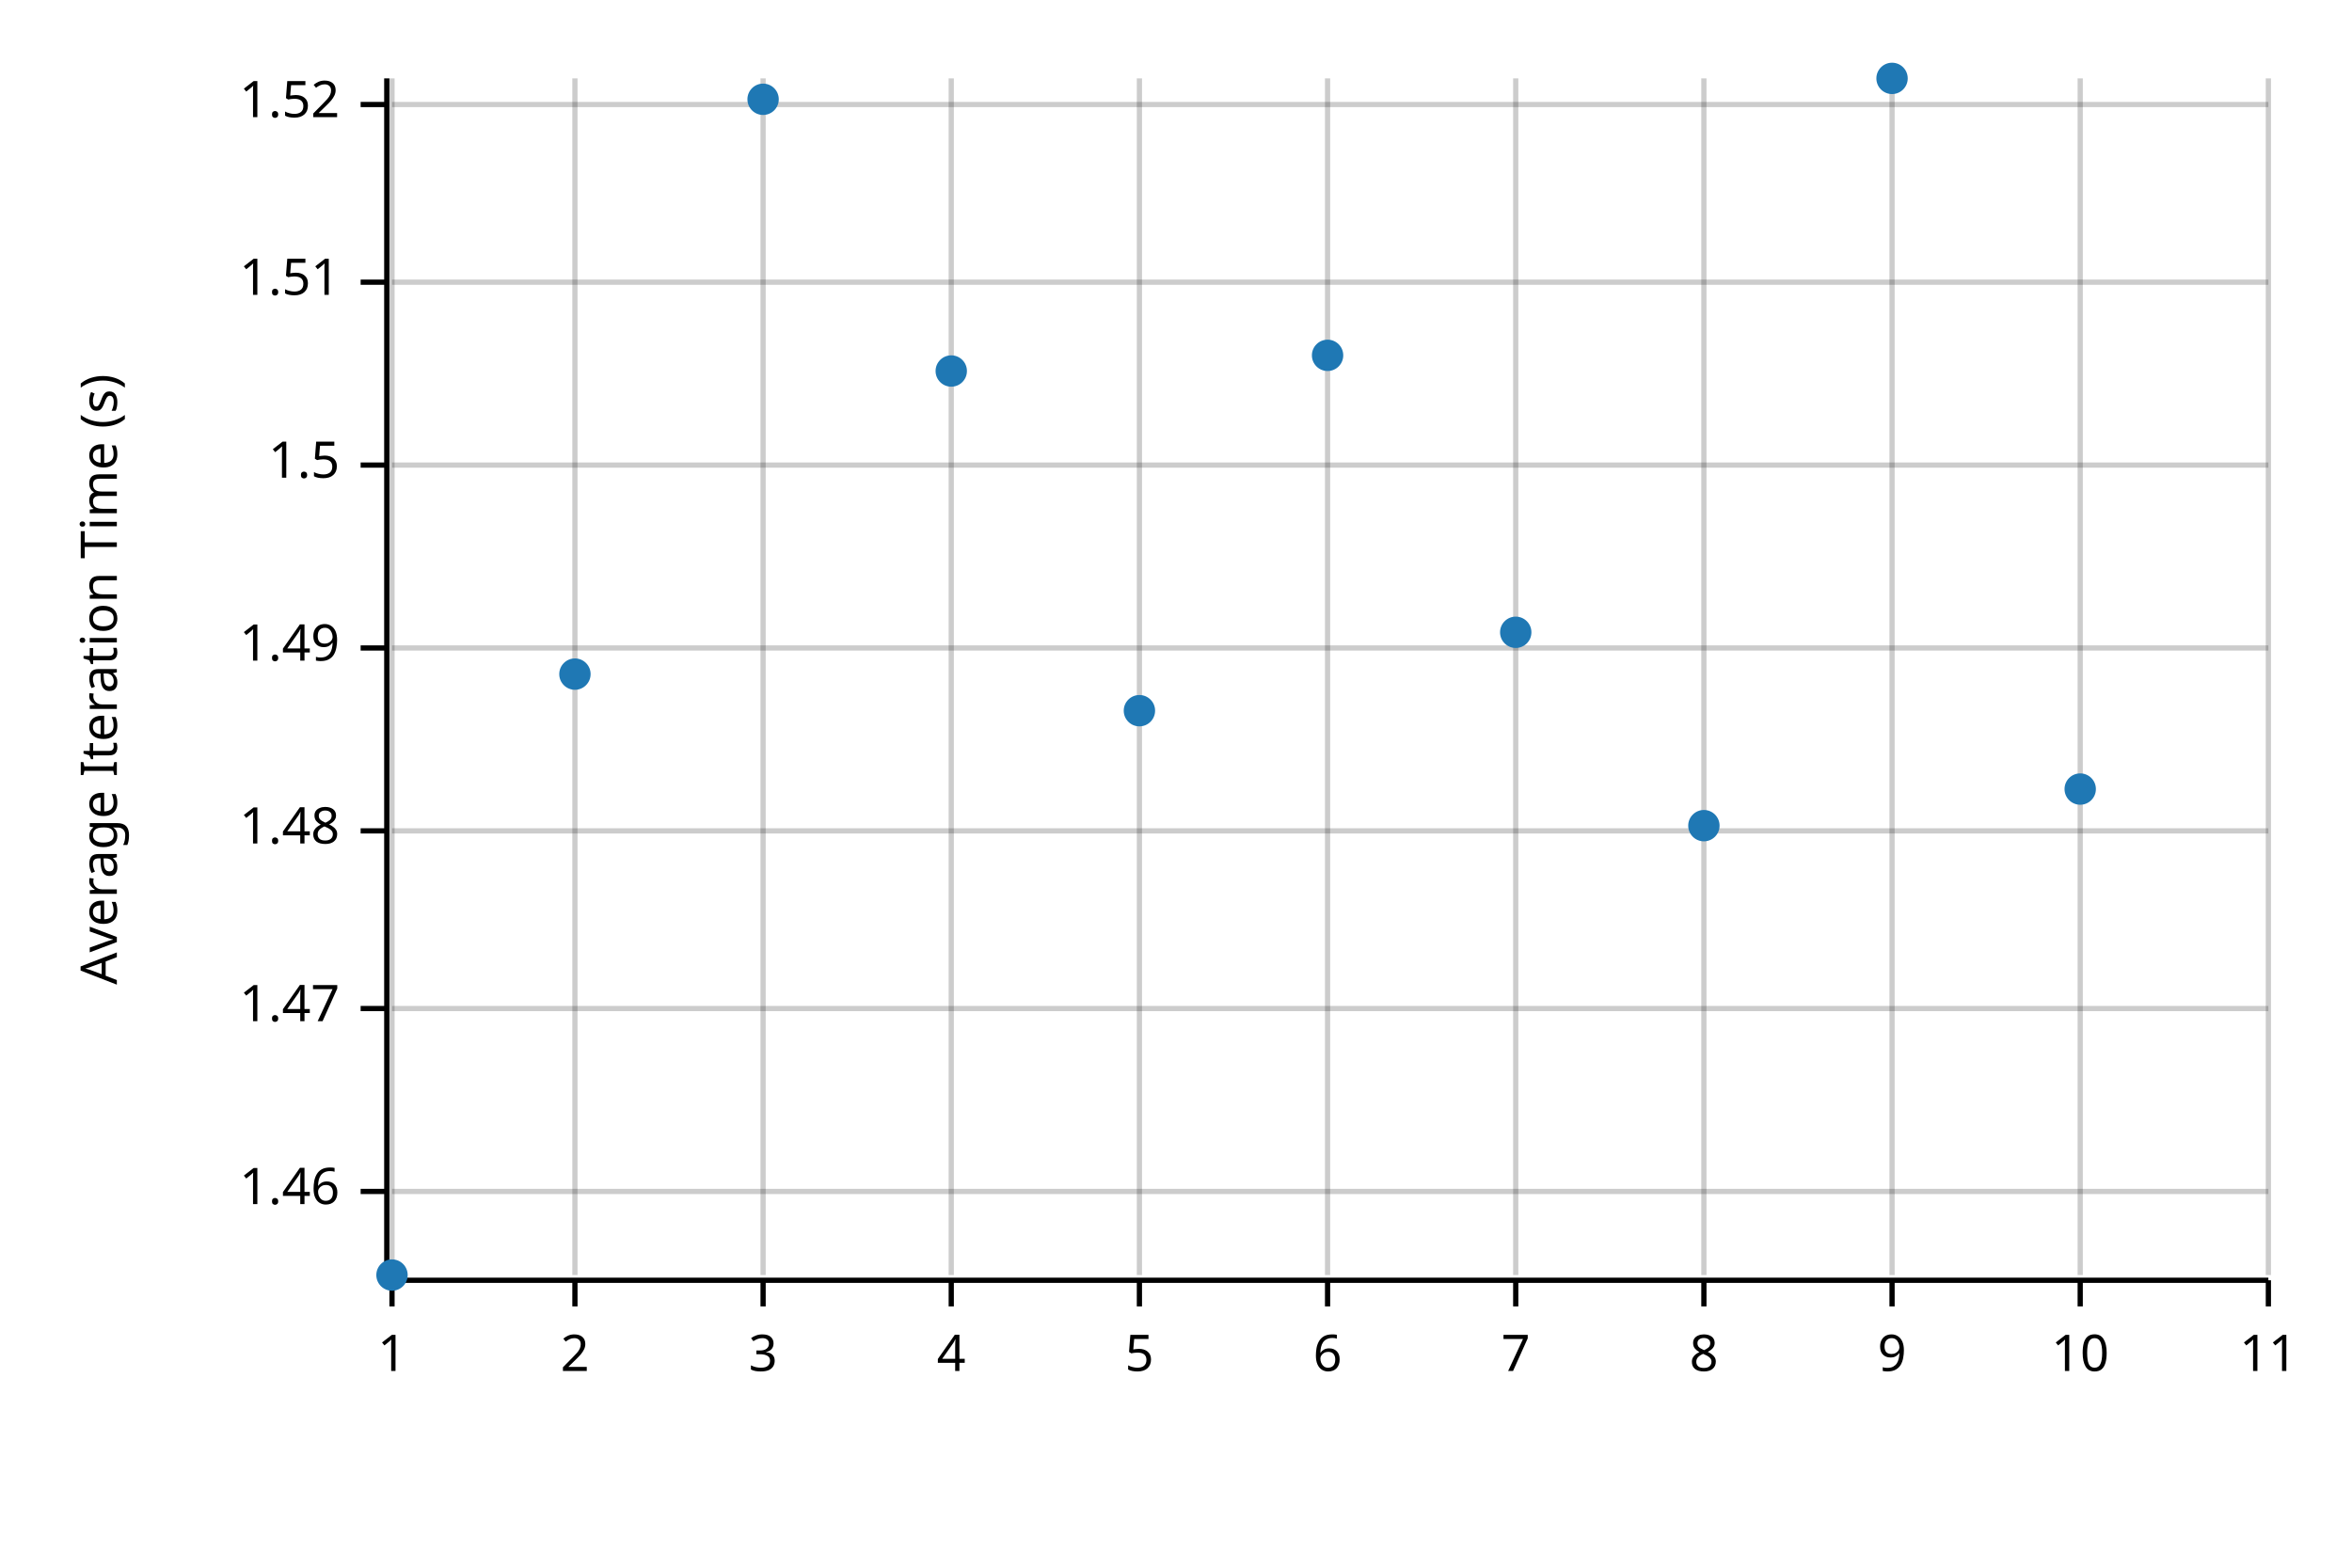
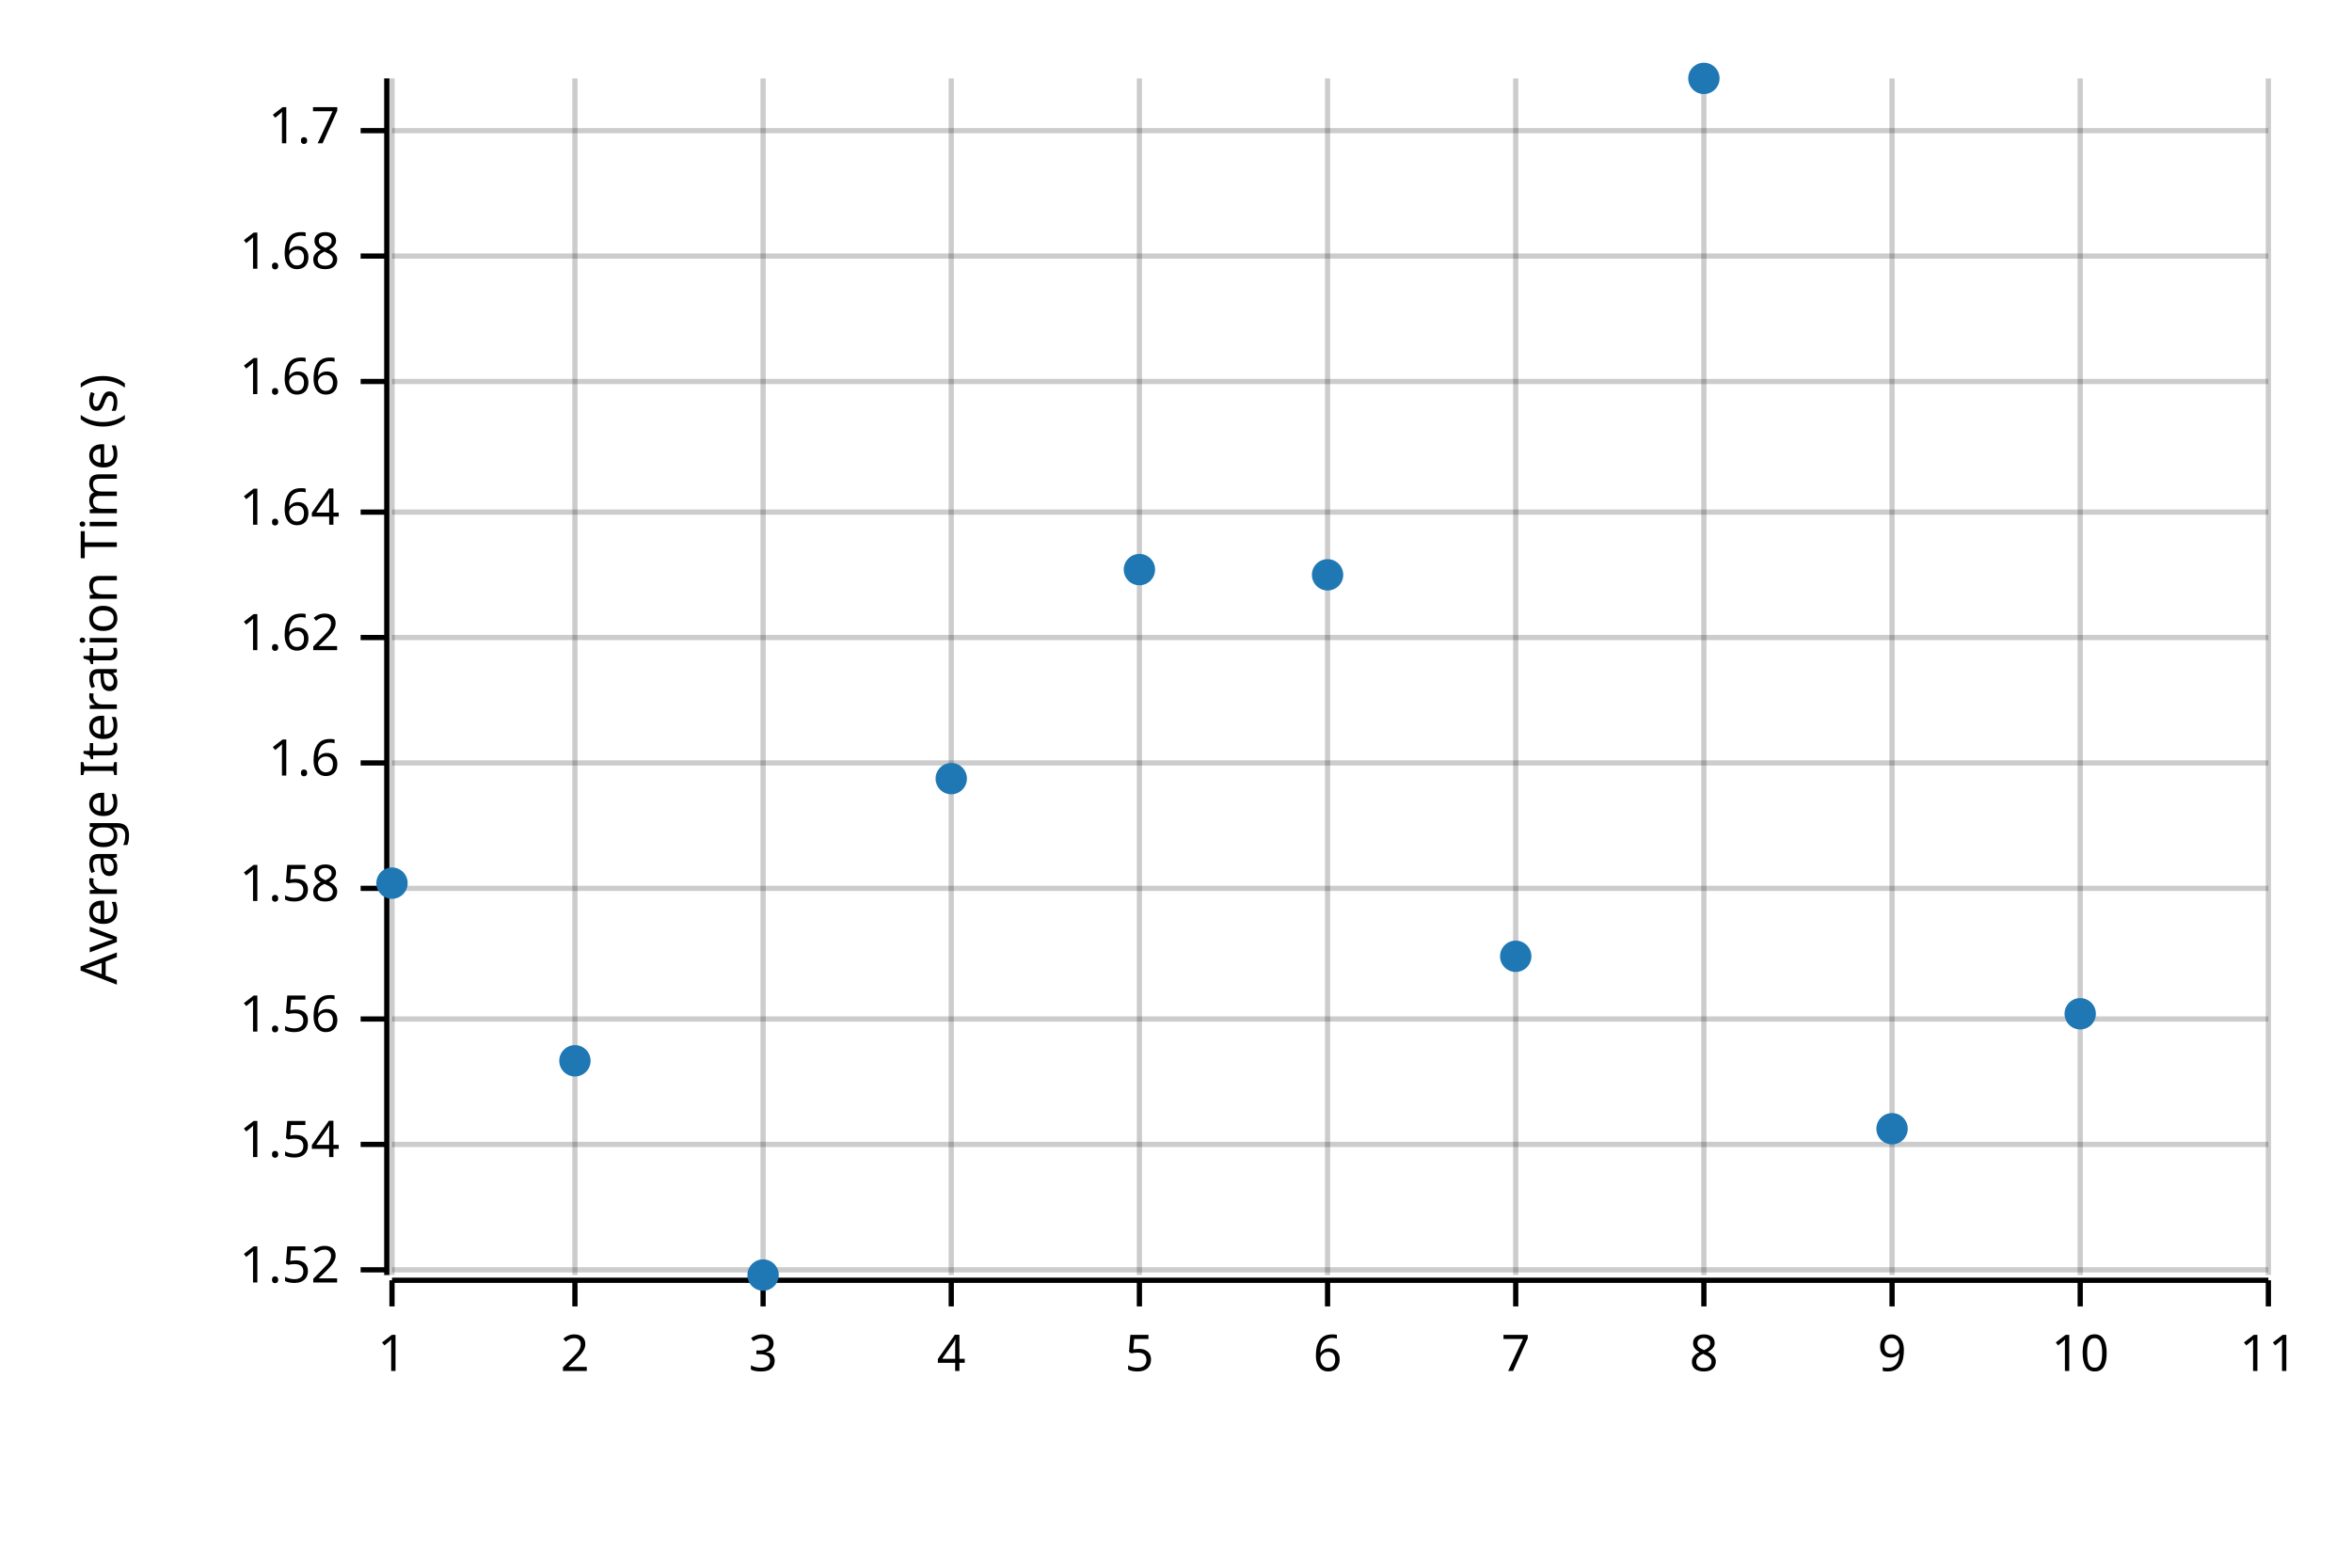
<svg xmlns="http://www.w3.org/2000/svg" width="450" height="300" viewBox="0 0 450 300">
  <text x="15" y="130" dy="0.76em" text-anchor="middle" font-family="sans-serif" font-size="9.677" opacity="1" fill="#000000" transform="rotate(270, 15, 130)">
Average Iteration Time (s)
</text>
  <line opacity="0.2" stroke="#000000" stroke-width="1" x1="75" y1="244" x2="75" y2="15" />
  <line opacity="0.2" stroke="#000000" stroke-width="1" x1="110" y1="244" x2="110" y2="15" />
  <line opacity="0.2" stroke="#000000" stroke-width="1" x1="146" y1="244" x2="146" y2="15" />
  <line opacity="0.2" stroke="#000000" stroke-width="1" x1="182" y1="244" x2="182" y2="15" />
  <line opacity="0.2" stroke="#000000" stroke-width="1" x1="218" y1="244" x2="218" y2="15" />
  <line opacity="0.2" stroke="#000000" stroke-width="1" x1="254" y1="244" x2="254" y2="15" />
  <line opacity="0.2" stroke="#000000" stroke-width="1" x1="290" y1="244" x2="290" y2="15" />
  <line opacity="0.2" stroke="#000000" stroke-width="1" x1="326" y1="244" x2="326" y2="15" />
  <line opacity="0.2" stroke="#000000" stroke-width="1" x1="362" y1="244" x2="362" y2="15" />
  <line opacity="0.2" stroke="#000000" stroke-width="1" x1="398" y1="244" x2="398" y2="15" />
  <line opacity="0.2" stroke="#000000" stroke-width="1" x1="434" y1="244" x2="434" y2="15" />
-   <line opacity="0.2" stroke="#000000" stroke-width="1" x1="75" y1="228" x2="434" y2="228" />
-   <line opacity="0.2" stroke="#000000" stroke-width="1" x1="75" y1="193" x2="434" y2="193" />
-   <line opacity="0.2" stroke="#000000" stroke-width="1" x1="75" y1="159" x2="434" y2="159" />
-   <line opacity="0.2" stroke="#000000" stroke-width="1" x1="75" y1="124" x2="434" y2="124" />
-   <line opacity="0.2" stroke="#000000" stroke-width="1" x1="75" y1="89" x2="434" y2="89" />
-   <line opacity="0.2" stroke="#000000" stroke-width="1" x1="75" y1="54" x2="434" y2="54" />
-   <line opacity="0.2" stroke="#000000" stroke-width="1" x1="75" y1="20" x2="434" y2="20" />
+   <line opacity="0.2" stroke="#000000" stroke-width="1" x1="75" y1="243" x2="434" y2="243" />
+   <line opacity="0.2" stroke="#000000" stroke-width="1" x1="75" y1="219" x2="434" y2="219" />
+   <line opacity="0.2" stroke="#000000" stroke-width="1" x1="75" y1="195" x2="434" y2="195" />
+   <line opacity="0.2" stroke="#000000" stroke-width="1" x1="75" y1="170" x2="434" y2="170" />
+   <line opacity="0.2" stroke="#000000" stroke-width="1" x1="75" y1="146" x2="434" y2="146" />
+   <line opacity="0.2" stroke="#000000" stroke-width="1" x1="75" y1="122" x2="434" y2="122" />
+   <line opacity="0.2" stroke="#000000" stroke-width="1" x1="75" y1="98" x2="434" y2="98" />
+   <line opacity="0.2" stroke="#000000" stroke-width="1" x1="75" y1="73" x2="434" y2="73" />
+   <line opacity="0.2" stroke="#000000" stroke-width="1" x1="75" y1="49" x2="434" y2="49" />
+   <line opacity="0.2" stroke="#000000" stroke-width="1" x1="75" y1="25" x2="434" y2="25" />
  <polyline fill="none" opacity="1" stroke="#000000" stroke-width="1" points="74,15 74,244 " />
-   <text x="65" y="228" dy="0.5ex" text-anchor="end" font-family="sans-serif" font-size="9.677" opacity="1" fill="#000000">
- 1.46
- </text>
-   <polyline fill="none" opacity="1" stroke="#000000" stroke-width="1" points="69,228 74,228 " />
-   <text x="65" y="193" dy="0.5ex" text-anchor="end" font-family="sans-serif" font-size="9.677" opacity="1" fill="#000000">
- 1.47
- </text>
-   <polyline fill="none" opacity="1" stroke="#000000" stroke-width="1" points="69,193 74,193 " />
-   <text x="65" y="159" dy="0.5ex" text-anchor="end" font-family="sans-serif" font-size="9.677" opacity="1" fill="#000000">
- 1.48
- </text>
-   <polyline fill="none" opacity="1" stroke="#000000" stroke-width="1" points="69,159 74,159 " />
-   <text x="65" y="124" dy="0.5ex" text-anchor="end" font-family="sans-serif" font-size="9.677" opacity="1" fill="#000000">
- 1.49
- </text>
-   <polyline fill="none" opacity="1" stroke="#000000" stroke-width="1" points="69,124 74,124 " />
-   <text x="65" y="89" dy="0.5ex" text-anchor="end" font-family="sans-serif" font-size="9.677" opacity="1" fill="#000000">
- 1.5
- </text>
-   <polyline fill="none" opacity="1" stroke="#000000" stroke-width="1" points="69,89 74,89 " />
-   <text x="65" y="54" dy="0.5ex" text-anchor="end" font-family="sans-serif" font-size="9.677" opacity="1" fill="#000000">
- 1.51
- </text>
-   <polyline fill="none" opacity="1" stroke="#000000" stroke-width="1" points="69,54 74,54 " />
-   <text x="65" y="20" dy="0.5ex" text-anchor="end" font-family="sans-serif" font-size="9.677" opacity="1" fill="#000000">
+   <text x="65" y="243" dy="0.5ex" text-anchor="end" font-family="sans-serif" font-size="9.677" opacity="1" fill="#000000">
1.52
</text>
-   <polyline fill="none" opacity="1" stroke="#000000" stroke-width="1" points="69,20 74,20 " />
+   <polyline fill="none" opacity="1" stroke="#000000" stroke-width="1" points="69,243 74,243 " />
+   <text x="65" y="219" dy="0.5ex" text-anchor="end" font-family="sans-serif" font-size="9.677" opacity="1" fill="#000000">
+ 1.54
+ </text>
+   <polyline fill="none" opacity="1" stroke="#000000" stroke-width="1" points="69,219 74,219 " />
+   <text x="65" y="195" dy="0.5ex" text-anchor="end" font-family="sans-serif" font-size="9.677" opacity="1" fill="#000000">
+ 1.56
+ </text>
+   <polyline fill="none" opacity="1" stroke="#000000" stroke-width="1" points="69,195 74,195 " />
+   <text x="65" y="170" dy="0.5ex" text-anchor="end" font-family="sans-serif" font-size="9.677" opacity="1" fill="#000000">
+ 1.58
+ </text>
+   <polyline fill="none" opacity="1" stroke="#000000" stroke-width="1" points="69,170 74,170 " />
+   <text x="65" y="146" dy="0.5ex" text-anchor="end" font-family="sans-serif" font-size="9.677" opacity="1" fill="#000000">
+ 1.6
+ </text>
+   <polyline fill="none" opacity="1" stroke="#000000" stroke-width="1" points="69,146 74,146 " />
+   <text x="65" y="122" dy="0.5ex" text-anchor="end" font-family="sans-serif" font-size="9.677" opacity="1" fill="#000000">
+ 1.62
+ </text>
+   <polyline fill="none" opacity="1" stroke="#000000" stroke-width="1" points="69,122 74,122 " />
+   <text x="65" y="98" dy="0.5ex" text-anchor="end" font-family="sans-serif" font-size="9.677" opacity="1" fill="#000000">
+ 1.64
+ </text>
+   <polyline fill="none" opacity="1" stroke="#000000" stroke-width="1" points="69,98 74,98 " />
+   <text x="65" y="73" dy="0.5ex" text-anchor="end" font-family="sans-serif" font-size="9.677" opacity="1" fill="#000000">
+ 1.66
+ </text>
+   <polyline fill="none" opacity="1" stroke="#000000" stroke-width="1" points="69,73 74,73 " />
+   <text x="65" y="49" dy="0.5ex" text-anchor="end" font-family="sans-serif" font-size="9.677" opacity="1" fill="#000000">
+ 1.68
+ </text>
+   <polyline fill="none" opacity="1" stroke="#000000" stroke-width="1" points="69,49 74,49 " />
+   <text x="65" y="25" dy="0.5ex" text-anchor="end" font-family="sans-serif" font-size="9.677" opacity="1" fill="#000000">
+ 1.7
+ </text>
+   <polyline fill="none" opacity="1" stroke="#000000" stroke-width="1" points="69,25 74,25 " />
  <polyline fill="none" opacity="1" stroke="#000000" stroke-width="1" points="75,245 434,245 " />
  <text x="75" y="255" dy="0.76em" text-anchor="middle" font-family="sans-serif" font-size="9.677" opacity="1" fill="#000000">
1
</text>
  <polyline fill="none" opacity="1" stroke="#000000" stroke-width="1" points="75,245 75,250 " />
  <text x="110" y="255" dy="0.76em" text-anchor="middle" font-family="sans-serif" font-size="9.677" opacity="1" fill="#000000">
2
</text>
  <polyline fill="none" opacity="1" stroke="#000000" stroke-width="1" points="110,245 110,250 " />
  <text x="146" y="255" dy="0.76em" text-anchor="middle" font-family="sans-serif" font-size="9.677" opacity="1" fill="#000000">
3
</text>
  <polyline fill="none" opacity="1" stroke="#000000" stroke-width="1" points="146,245 146,250 " />
  <text x="182" y="255" dy="0.76em" text-anchor="middle" font-family="sans-serif" font-size="9.677" opacity="1" fill="#000000">
4
</text>
  <polyline fill="none" opacity="1" stroke="#000000" stroke-width="1" points="182,245 182,250 " />
  <text x="218" y="255" dy="0.76em" text-anchor="middle" font-family="sans-serif" font-size="9.677" opacity="1" fill="#000000">
5
</text>
  <polyline fill="none" opacity="1" stroke="#000000" stroke-width="1" points="218,245 218,250 " />
  <text x="254" y="255" dy="0.76em" text-anchor="middle" font-family="sans-serif" font-size="9.677" opacity="1" fill="#000000">
6
</text>
  <polyline fill="none" opacity="1" stroke="#000000" stroke-width="1" points="254,245 254,250 " />
  <text x="290" y="255" dy="0.76em" text-anchor="middle" font-family="sans-serif" font-size="9.677" opacity="1" fill="#000000">
7
</text>
  <polyline fill="none" opacity="1" stroke="#000000" stroke-width="1" points="290,245 290,250 " />
  <text x="326" y="255" dy="0.76em" text-anchor="middle" font-family="sans-serif" font-size="9.677" opacity="1" fill="#000000">
8
</text>
  <polyline fill="none" opacity="1" stroke="#000000" stroke-width="1" points="326,245 326,250 " />
  <text x="362" y="255" dy="0.76em" text-anchor="middle" font-family="sans-serif" font-size="9.677" opacity="1" fill="#000000">
9
</text>
  <polyline fill="none" opacity="1" stroke="#000000" stroke-width="1" points="362,245 362,250 " />
  <text x="398" y="255" dy="0.76em" text-anchor="middle" font-family="sans-serif" font-size="9.677" opacity="1" fill="#000000">
10
</text>
  <polyline fill="none" opacity="1" stroke="#000000" stroke-width="1" points="398,245 398,250 " />
  <text x="434" y="255" dy="0.76em" text-anchor="middle" font-family="sans-serif" font-size="9.677" opacity="1" fill="#000000">
11
</text>
  <polyline fill="none" opacity="1" stroke="#000000" stroke-width="1" points="434,245 434,250 " />
-   <circle cx="75" cy="244" r="3" opacity="1" fill="#1F78B4" stroke="none" stroke-width="1" />
-   <circle cx="110" cy="129" r="3" opacity="1" fill="#1F78B4" stroke="none" stroke-width="1" />
-   <circle cx="146" cy="19" r="3" opacity="1" fill="#1F78B4" stroke="none" stroke-width="1" />
-   <circle cx="182" cy="71" r="3" opacity="1" fill="#1F78B4" stroke="none" stroke-width="1" />
-   <circle cx="218" cy="136" r="3" opacity="1" fill="#1F78B4" stroke="none" stroke-width="1" />
-   <circle cx="254" cy="68" r="3" opacity="1" fill="#1F78B4" stroke="none" stroke-width="1" />
-   <circle cx="290" cy="121" r="3" opacity="1" fill="#1F78B4" stroke="none" stroke-width="1" />
-   <circle cx="326" cy="158" r="3" opacity="1" fill="#1F78B4" stroke="none" stroke-width="1" />
-   <circle cx="362" cy="15" r="3" opacity="1" fill="#1F78B4" stroke="none" stroke-width="1" />
-   <circle cx="398" cy="151" r="3" opacity="1" fill="#1F78B4" stroke="none" stroke-width="1" />
+   <circle cx="75" cy="169" r="3" opacity="1" fill="#1F78B4" stroke="none" stroke-width="1" />
+   <circle cx="110" cy="203" r="3" opacity="1" fill="#1F78B4" stroke="none" stroke-width="1" />
+   <circle cx="146" cy="244" r="3" opacity="1" fill="#1F78B4" stroke="none" stroke-width="1" />
+   <circle cx="182" cy="149" r="3" opacity="1" fill="#1F78B4" stroke="none" stroke-width="1" />
+   <circle cx="218" cy="109" r="3" opacity="1" fill="#1F78B4" stroke="none" stroke-width="1" />
+   <circle cx="254" cy="110" r="3" opacity="1" fill="#1F78B4" stroke="none" stroke-width="1" />
+   <circle cx="290" cy="183" r="3" opacity="1" fill="#1F78B4" stroke="none" stroke-width="1" />
+   <circle cx="326" cy="15" r="3" opacity="1" fill="#1F78B4" stroke="none" stroke-width="1" />
+   <circle cx="362" cy="216" r="3" opacity="1" fill="#1F78B4" stroke="none" stroke-width="1" />
+   <circle cx="398" cy="194" r="3" opacity="1" fill="#1F78B4" stroke="none" stroke-width="1" />
</svg>
